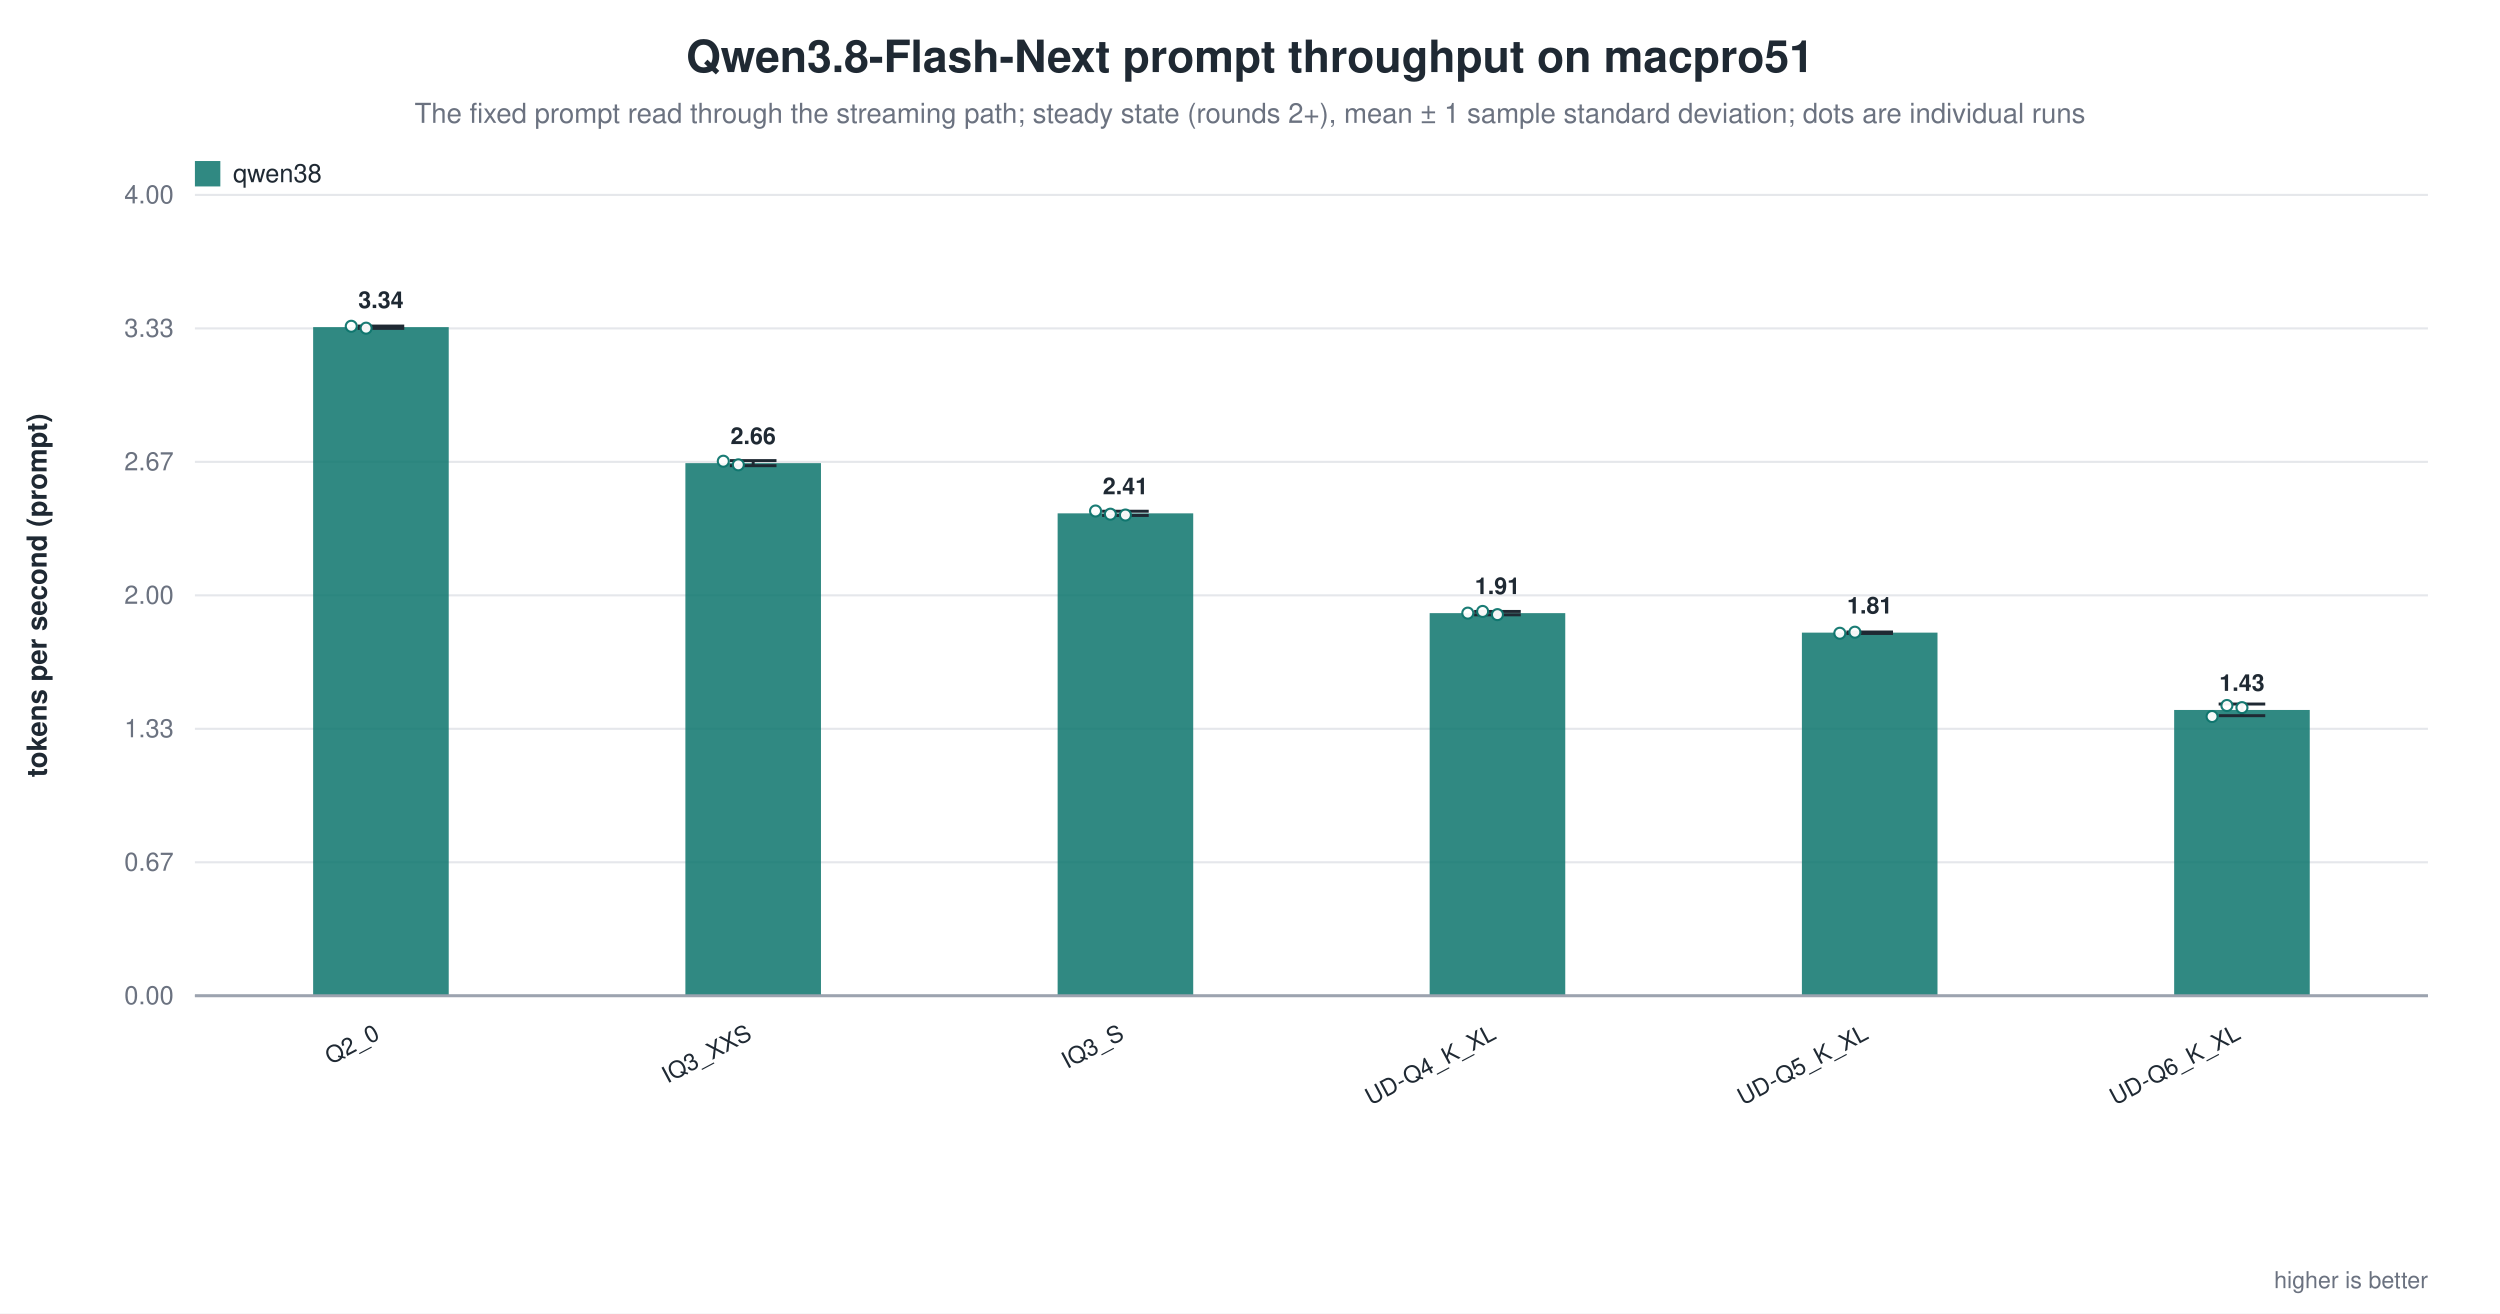
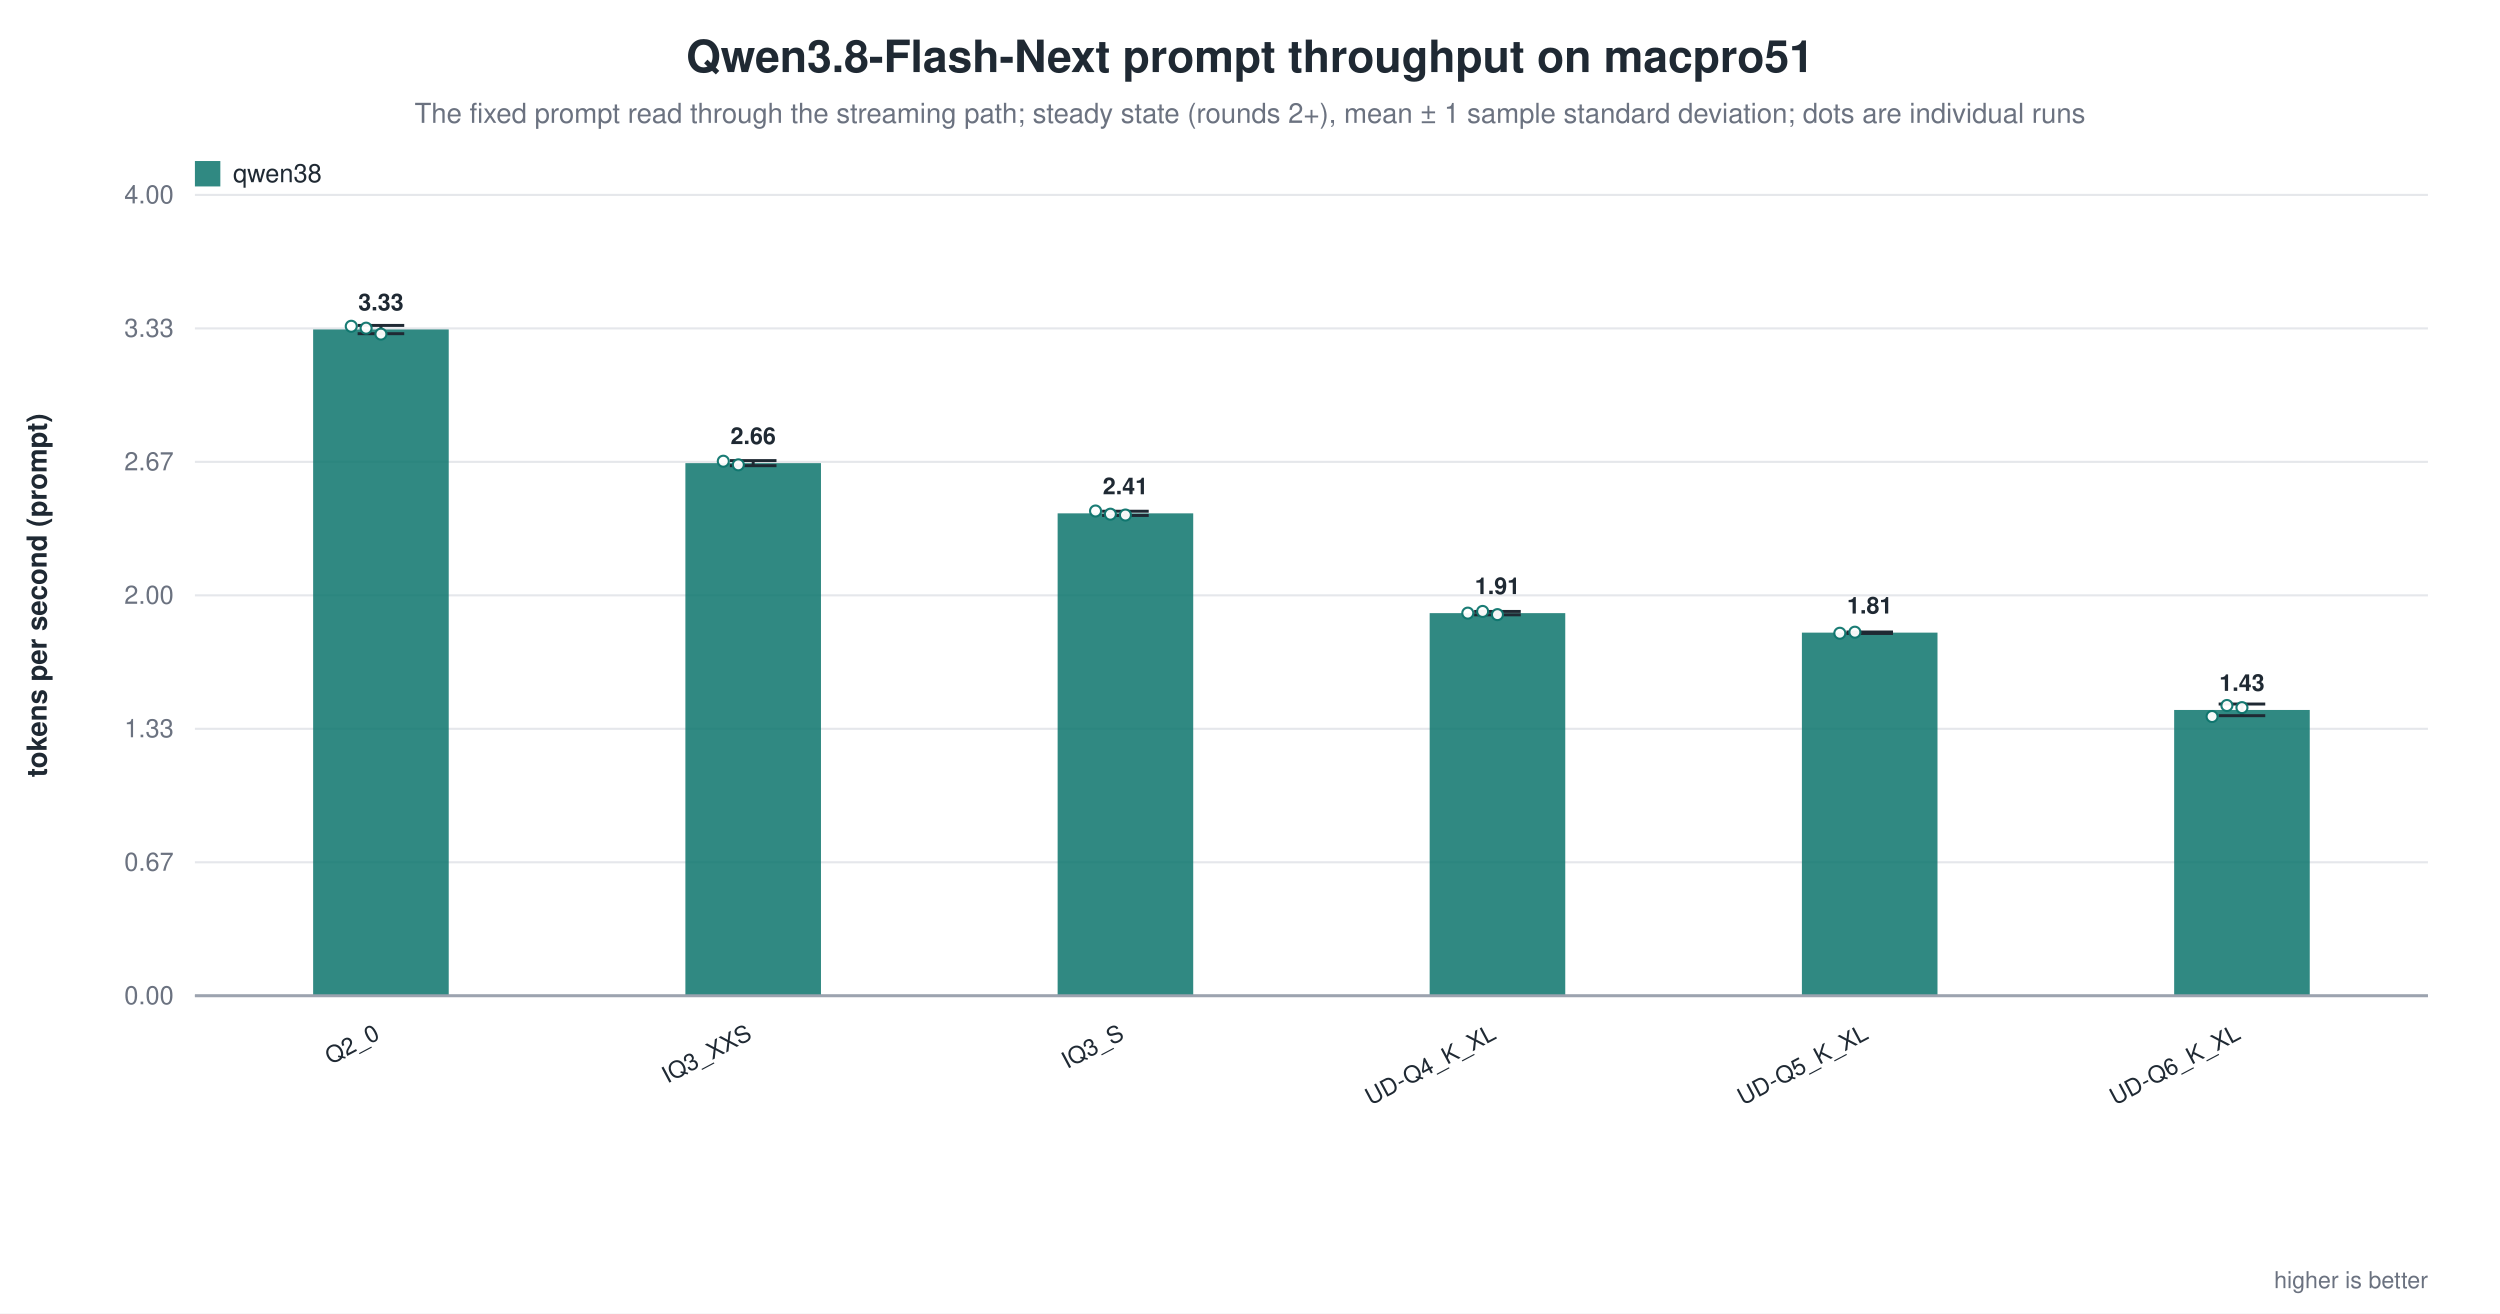
<svg xmlns="http://www.w3.org/2000/svg" width="1180" height="620" viewBox="0 0 1180 620" role="img" aria-label="Qwen3.8-Flash-Next prompt throughput on macpro51">
  <rect width="1180" height="620" fill="white" />
  <text x="590.0" y="34" text-anchor="middle" font-family="Helvetica, Arial, sans-serif" font-size="21" font-weight="600" fill="#1f2933">Qwen3.8-Flash-Next prompt throughput on macpro51</text>
  <text x="590.0" y="58" text-anchor="middle" font-family="Helvetica, Arial, sans-serif" font-size="13" fill="#6b7280">The fixed prompt read through the streaming path; steady state (rounds 2+), mean ± 1 sample standard deviation; dots are individual runs</text>
  <line x1="92.0" y1="470.0" x2="1146.0" y2="470.0" stroke="#9ca3af" stroke-width="1.0" />
  <text x="82.0" y="474.0" text-anchor="end" font-family="Helvetica, Arial, sans-serif" font-size="12" fill="#6b7280" font-weight="400">0.00</text>
  <line x1="92.0" y1="407.0" x2="1146.0" y2="407.0" stroke="#e5e7eb" stroke-width="1.0" />
  <text x="82.0" y="411.0" text-anchor="end" font-family="Helvetica, Arial, sans-serif" font-size="12" fill="#6b7280" font-weight="400">0.67</text>
  <line x1="92.0" y1="344.0" x2="1146.0" y2="344.0" stroke="#e5e7eb" stroke-width="1.0" />
  <text x="82.0" y="348.0" text-anchor="end" font-family="Helvetica, Arial, sans-serif" font-size="12" fill="#6b7280" font-weight="400">1.33</text>
  <line x1="92.0" y1="281.0" x2="1146.0" y2="281.0" stroke="#e5e7eb" stroke-width="1.0" />
  <text x="82.0" y="285.0" text-anchor="end" font-family="Helvetica, Arial, sans-serif" font-size="12" fill="#6b7280" font-weight="400">2.00</text>
  <line x1="92.0" y1="218.0" x2="1146.0" y2="218.0" stroke="#e5e7eb" stroke-width="1.0" />
  <text x="82.0" y="222.0" text-anchor="end" font-family="Helvetica, Arial, sans-serif" font-size="12" fill="#6b7280" font-weight="400">2.67</text>
  <line x1="92.0" y1="155.0" x2="1146.0" y2="155.0" stroke="#e5e7eb" stroke-width="1.0" />
  <text x="82.0" y="159.0" text-anchor="end" font-family="Helvetica, Arial, sans-serif" font-size="12" fill="#6b7280" font-weight="400">3.33</text>
  <line x1="92.0" y1="92.0" x2="1146.0" y2="92.0" stroke="#e5e7eb" stroke-width="1.0" />
  <text x="82.0" y="96.0" text-anchor="end" font-family="Helvetica, Arial, sans-serif" font-size="12" fill="#6b7280" font-weight="400">4.00</text>
  <text x="22.0" y="281.0" text-anchor="middle" font-family="Helvetica, Arial, sans-serif" font-size="13" fill="#1f2933" font-weight="600" transform="rotate(-90.0 22.0 281.0)">tokens per second (prompt)</text>
-   <rect x="147.8" y="154.4" width="64.0" height="315.6" fill="#0f766e" opacity="0.86" />
-   <line x1="179.8" y1="153.9" x2="179.8" y2="155.0" stroke="#1f2933" stroke-width="1.4" />
-   <line x1="168.8" y1="153.9" x2="190.8" y2="153.9" stroke="#1f2933" stroke-width="1.4" />
-   <line x1="168.8" y1="155.0" x2="190.8" y2="155.0" stroke="#1f2933" stroke-width="1.4" />
+   <rect x="147.8" y="155.5" width="64.0" height="314.5" fill="#0f766e" opacity="0.86" />
+   <line x1="179.8" y1="153.6" x2="179.8" y2="157.5" stroke="#1f2933" stroke-width="1.4" />
+   <line x1="168.8" y1="153.6" x2="190.8" y2="153.6" stroke="#1f2933" stroke-width="1.4" />
+   <line x1="168.8" y1="157.5" x2="190.8" y2="157.5" stroke="#1f2933" stroke-width="1.4" />
  <circle cx="165.8" cy="154.0" r="2.6" fill="white" stroke="#0f766e" stroke-width="1.0" opacity="0.95" />
  <circle cx="172.8" cy="154.9" r="2.6" fill="white" stroke="#0f766e" stroke-width="1.0" opacity="0.95" />
-   <text x="179.8" y="145.4" text-anchor="middle" font-family="Helvetica, Arial, sans-serif" font-size="11" fill="#1f2933" font-weight="600">3.34</text>
+   <circle cx="179.8" cy="157.7" r="2.6" fill="white" stroke="#0f766e" stroke-width="1.0" opacity="0.95" />
+   <text x="179.8" y="146.5" text-anchor="middle" font-family="Helvetica, Arial, sans-serif" font-size="11" fill="#1f2933" font-weight="600">3.33</text>
  <text x="179.8" y="490.0" text-anchor="end" font-family="Helvetica, Arial, sans-serif" font-size="11" fill="#1f2933" font-weight="500" transform="rotate(-28.0 179.8 490.0)">Q2_0</text>
  <rect x="323.5" y="218.6" width="64.0" height="251.4" fill="#0f766e" opacity="0.86" />
  <line x1="355.5" y1="217.4" x2="355.5" y2="219.8" stroke="#1f2933" stroke-width="1.4" />
  <line x1="344.5" y1="217.4" x2="366.5" y2="217.4" stroke="#1f2933" stroke-width="1.4" />
  <line x1="344.5" y1="219.8" x2="366.5" y2="219.8" stroke="#1f2933" stroke-width="1.4" />
  <circle cx="341.4" cy="217.7" r="2.6" fill="white" stroke="#0f766e" stroke-width="1.0" opacity="0.95" />
  <circle cx="348.5" cy="219.4" r="2.6" fill="white" stroke="#0f766e" stroke-width="1.0" opacity="0.95" />
  <text x="355.5" y="209.6" text-anchor="middle" font-family="Helvetica, Arial, sans-serif" font-size="11" fill="#1f2933" font-weight="600">2.66</text>
  <text x="355.5" y="490.0" text-anchor="end" font-family="Helvetica, Arial, sans-serif" font-size="11" fill="#1f2933" font-weight="500" transform="rotate(-28.0 355.5 490.0)">IQ3_XXS</text>
  <rect x="499.2" y="242.3" width="64.0" height="227.7" fill="#0f766e" opacity="0.86" />
  <line x1="531.2" y1="241.3" x2="531.2" y2="243.3" stroke="#1f2933" stroke-width="1.4" />
  <line x1="520.2" y1="241.3" x2="542.2" y2="241.3" stroke="#1f2933" stroke-width="1.4" />
  <line x1="520.2" y1="243.3" x2="542.2" y2="243.3" stroke="#1f2933" stroke-width="1.4" />
  <circle cx="517.1" cy="241.2" r="2.6" fill="white" stroke="#0f766e" stroke-width="1.0" opacity="0.95" />
  <circle cx="524.1" cy="242.7" r="2.6" fill="white" stroke="#0f766e" stroke-width="1.0" opacity="0.95" />
  <circle cx="531.2" cy="243.1" r="2.6" fill="white" stroke="#0f766e" stroke-width="1.0" opacity="0.95" />
  <text x="531.2" y="233.3" text-anchor="middle" font-family="Helvetica, Arial, sans-serif" font-size="11" fill="#1f2933" font-weight="600">2.41</text>
  <text x="531.2" y="490.0" text-anchor="end" font-family="Helvetica, Arial, sans-serif" font-size="11" fill="#1f2933" font-weight="500" transform="rotate(-28.0 531.2 490.0)">IQ3_S</text>
  <rect x="674.8" y="289.4" width="64.0" height="180.6" fill="#0f766e" opacity="0.86" />
  <line x1="706.8" y1="288.6" x2="706.8" y2="290.2" stroke="#1f2933" stroke-width="1.4" />
  <line x1="695.8" y1="288.6" x2="717.8" y2="288.6" stroke="#1f2933" stroke-width="1.4" />
  <line x1="695.8" y1="290.2" x2="717.8" y2="290.2" stroke="#1f2933" stroke-width="1.4" />
  <circle cx="692.8" cy="289.4" r="2.6" fill="white" stroke="#0f766e" stroke-width="1.0" opacity="0.95" />
  <circle cx="699.8" cy="288.6" r="2.6" fill="white" stroke="#0f766e" stroke-width="1.0" opacity="0.95" />
  <circle cx="706.8" cy="290.1" r="2.6" fill="white" stroke="#0f766e" stroke-width="1.0" opacity="0.95" />
  <text x="706.8" y="280.4" text-anchor="middle" font-family="Helvetica, Arial, sans-serif" font-size="11" fill="#1f2933" font-weight="600">1.91</text>
  <text x="706.8" y="490.0" text-anchor="end" font-family="Helvetica, Arial, sans-serif" font-size="11" fill="#1f2933" font-weight="500" transform="rotate(-28.0 706.8 490.0)">UD-Q4_K_XL</text>
  <rect x="850.5" y="298.6" width="64.0" height="171.4" fill="#0f766e" opacity="0.86" />
  <line x1="882.5" y1="298.3" x2="882.5" y2="299.0" stroke="#1f2933" stroke-width="1.4" />
  <line x1="871.5" y1="298.3" x2="893.5" y2="298.3" stroke="#1f2933" stroke-width="1.4" />
  <line x1="871.5" y1="299.0" x2="893.5" y2="299.0" stroke="#1f2933" stroke-width="1.4" />
  <circle cx="868.4" cy="298.9" r="2.6" fill="white" stroke="#0f766e" stroke-width="1.0" opacity="0.95" />
  <circle cx="875.5" cy="298.4" r="2.6" fill="white" stroke="#0f766e" stroke-width="1.0" opacity="0.95" />
  <text x="882.5" y="289.6" text-anchor="middle" font-family="Helvetica, Arial, sans-serif" font-size="11" fill="#1f2933" font-weight="600">1.81</text>
  <text x="882.5" y="490.0" text-anchor="end" font-family="Helvetica, Arial, sans-serif" font-size="11" fill="#1f2933" font-weight="500" transform="rotate(-28.0 882.5 490.0)">UD-Q5_K_XL</text>
  <rect x="1026.2" y="335.1" width="64.0" height="134.9" fill="#0f766e" opacity="0.86" />
  <line x1="1058.2" y1="332.3" x2="1058.2" y2="337.8" stroke="#1f2933" stroke-width="1.4" />
  <line x1="1047.2" y1="332.3" x2="1069.2" y2="332.3" stroke="#1f2933" stroke-width="1.4" />
  <line x1="1047.2" y1="337.8" x2="1069.2" y2="337.8" stroke="#1f2933" stroke-width="1.4" />
  <circle cx="1044.1" cy="338.2" r="2.6" fill="white" stroke="#0f766e" stroke-width="1.0" opacity="0.95" />
  <circle cx="1051.1" cy="333.0" r="2.6" fill="white" stroke="#0f766e" stroke-width="1.0" opacity="0.95" />
  <circle cx="1058.2" cy="334.0" r="2.6" fill="white" stroke="#0f766e" stroke-width="1.0" opacity="0.95" />
  <text x="1058.2" y="326.1" text-anchor="middle" font-family="Helvetica, Arial, sans-serif" font-size="11" fill="#1f2933" font-weight="600">1.43</text>
  <text x="1058.2" y="490.0" text-anchor="end" font-family="Helvetica, Arial, sans-serif" font-size="11" fill="#1f2933" font-weight="500" transform="rotate(-28.0 1058.2 490.0)">UD-Q6_K_XL</text>
  <line x1="92.0" y1="470.0" x2="1146.0" y2="470.0" stroke="#9ca3af" stroke-width="1.4" />
  <rect x="92.0" y="76.0" width="12.0" height="12.0" fill="#0f766e" opacity="0.86" />
  <text x="110.0" y="86.0" text-anchor="start" font-family="Helvetica, Arial, sans-serif" font-size="12" fill="#1f2933" font-weight="500">qwen38</text>
  <text x="1146.0" y="608.0" text-anchor="end" font-family="Helvetica, Arial, sans-serif" font-size="11" fill="#6b7280" font-weight="400">higher is better</text>
</svg>
